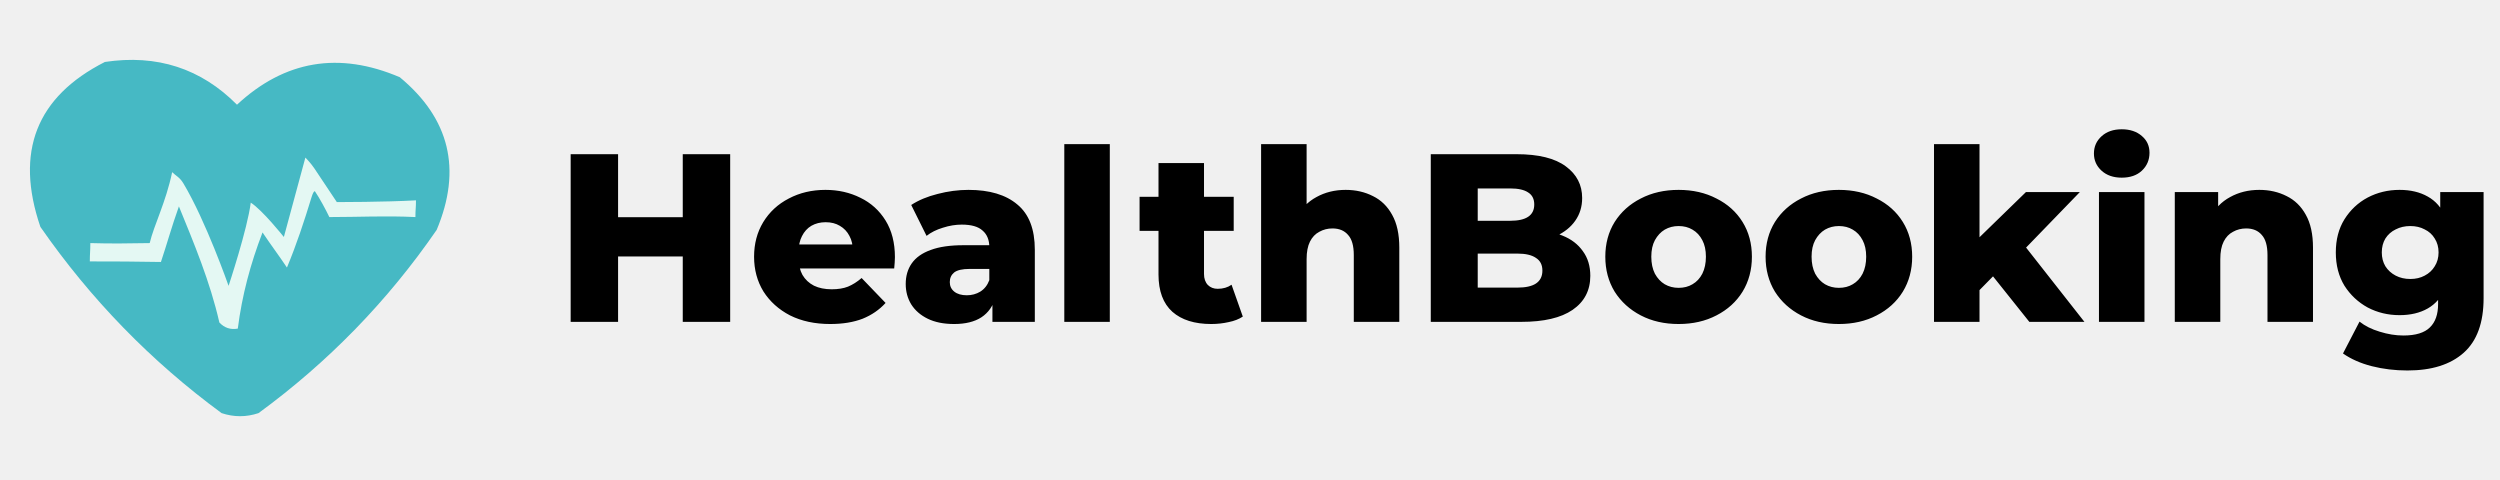
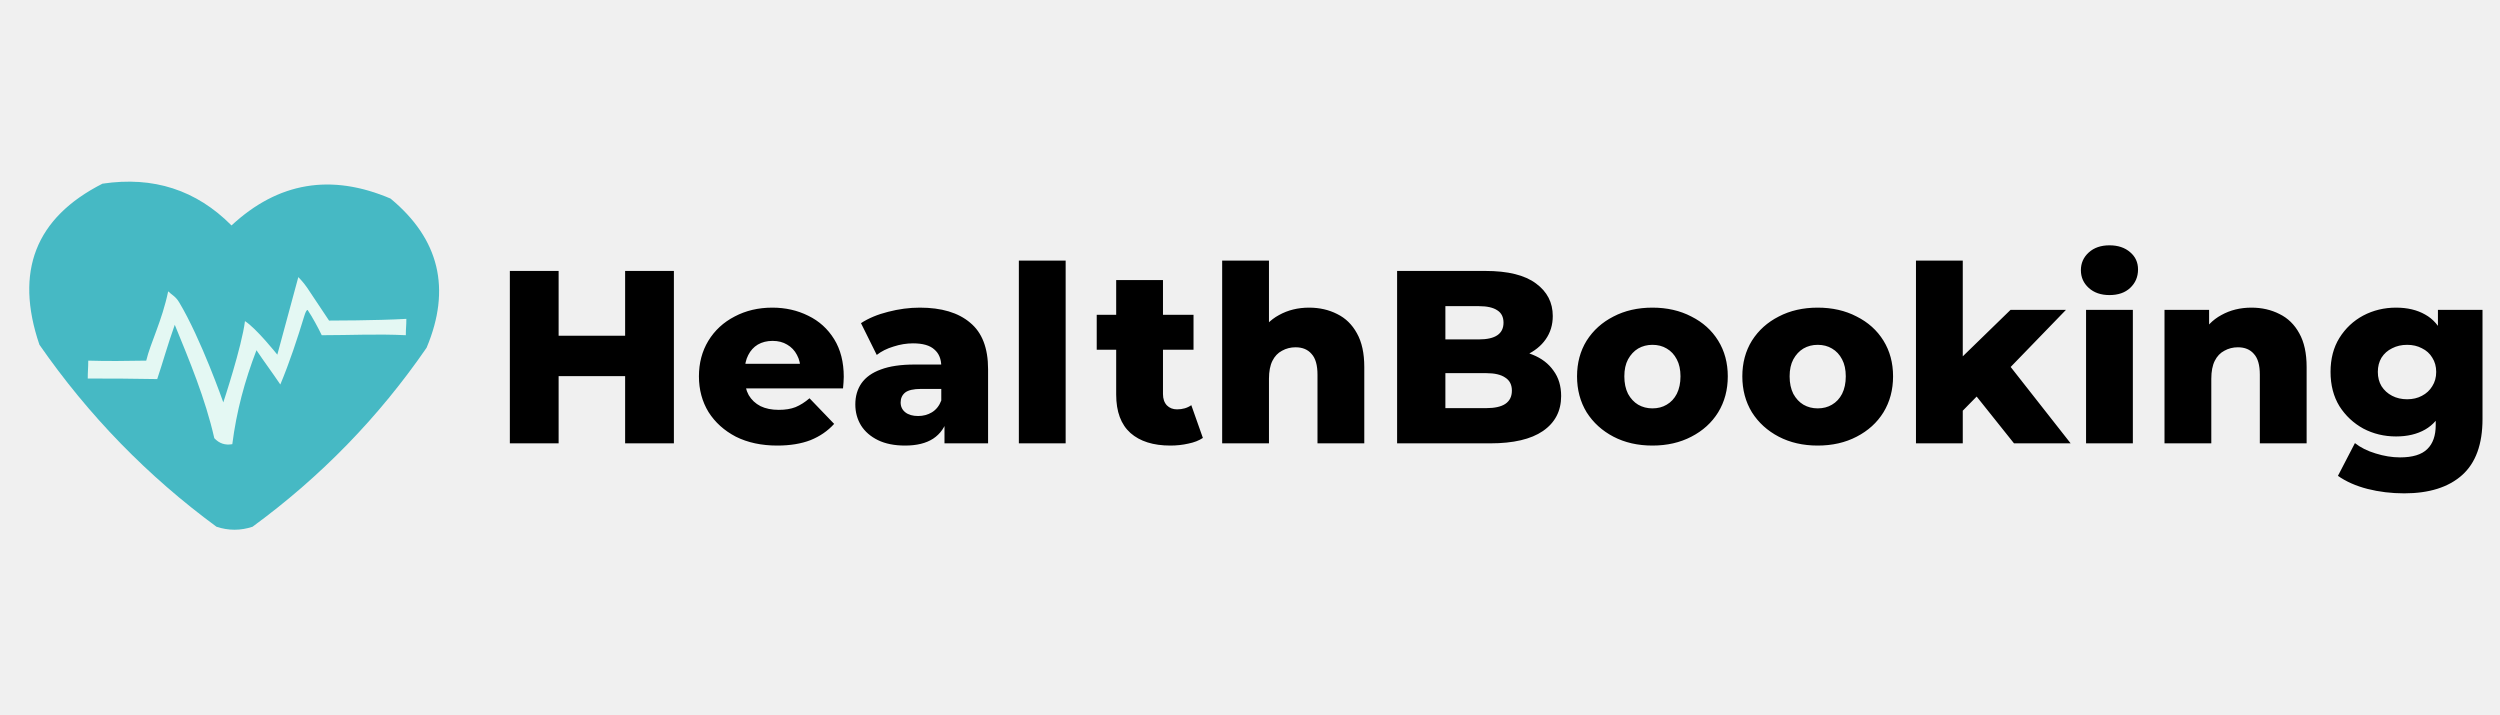
- <svg xmlns="http://www.w3.org/2000/svg" width="334" height="64" viewBox="0 0 334 64" fill="none">
-   <g clip-path="url(#clip0_53_1118)">
-     <path opacity="0.98" fill-rule="evenodd" clip-rule="evenodd" d="M14.013 8.277C20.967 7.234 26.85 9.138 31.661 13.989C38.035 8.07 45.286 6.846 53.413 10.317C60.088 15.848 61.73 22.647 58.338 30.716C51.801 40.207 43.866 48.367 34.534 55.195C32.892 55.74 31.25 55.74 29.609 55.195C20.181 48.27 12.109 39.974 5.394 30.308C1.974 20.278 4.847 12.935 14.013 8.277Z" fill="#42B8C3" />
-     <path fill-rule="evenodd" clip-rule="evenodd" d="M40.798 21.053C40.798 21.053 41.516 21.774 42 22.5C43 24 45 27 45 27C45 27 51.5 27 55.573 26.765C55.573 27.853 55.5 27.912 55.5 29C51.5 28.805 48 29 44 29C43.531 28.017 42.698 26.474 42.073 25.553C42.148 25.647 41.963 25.228 41.619 26.357C40.652 29.525 39.62 32.672 38.335 35.741C37.241 34.109 36.167 32.685 35.073 31.053C33.46 35.26 32.344 39.404 31.769 43.9C30.804 44.079 29.983 43.807 29.306 43.084C28.073 37.645 25.902 32.471 23.902 27.575C22.902 30.383 22.321 32.552 21.5 35C18.451 34.937 15.055 34.925 12 34.925C12 33.837 12.069 33.565 12.069 32.477C15 32.572 17.225 32.51 20 32.477C20.573 30.053 22.154 27.052 23 23C23.5 23.5 23.998 23.663 24.5 24.5C27.5 29.5 30.538 38.189 30.538 38.189C30.538 38.189 33.073 30.553 33.5 27.072C35.052 28.053 37.925 31.661 37.925 31.661L40.798 21.053Z" fill="#E4F8F3" />
-     <path d="M91.216 20.6H97.552V43H91.216V20.6ZM82.576 43H76.24V20.6H82.576V43ZM91.664 34.264H82.128V29.016H91.664V34.264ZM110.921 43.288C108.873 43.288 107.081 42.904 105.545 42.136C104.031 41.347 102.847 40.28 101.993 38.936C101.161 37.571 100.745 36.024 100.745 34.296C100.745 32.568 101.151 31.032 101.961 29.688C102.793 28.323 103.935 27.267 105.385 26.52C106.836 25.752 108.468 25.368 110.281 25.368C111.988 25.368 113.545 25.72 114.953 26.424C116.361 27.107 117.481 28.12 118.313 29.464C119.145 30.808 119.561 32.44 119.561 34.36C119.561 34.573 119.551 34.819 119.529 35.096C119.508 35.373 119.487 35.629 119.465 35.864H105.737V32.664H116.233L113.929 33.56C113.951 32.771 113.801 32.088 113.481 31.512C113.183 30.936 112.756 30.488 112.201 30.168C111.668 29.848 111.039 29.688 110.313 29.688C109.588 29.688 108.948 29.848 108.393 30.168C107.86 30.488 107.444 30.947 107.145 31.544C106.847 32.12 106.697 32.803 106.697 33.592V34.52C106.697 35.373 106.868 36.109 107.209 36.728C107.572 37.347 108.084 37.827 108.745 38.168C109.407 38.488 110.196 38.648 111.113 38.648C111.967 38.648 112.692 38.531 113.289 38.296C113.908 38.04 114.516 37.656 115.113 37.144L118.313 40.472C117.481 41.389 116.457 42.093 115.241 42.584C114.025 43.053 112.585 43.288 110.921 43.288ZM132.588 43V39.768L132.172 38.968V33.016C132.172 32.056 131.873 31.32 131.276 30.808C130.7 30.275 129.772 30.008 128.492 30.008C127.66 30.008 126.817 30.147 125.964 30.424C125.11 30.68 124.385 31.043 123.788 31.512L121.74 27.384C122.721 26.744 123.894 26.253 125.26 25.912C126.646 25.549 128.022 25.368 129.388 25.368C132.204 25.368 134.38 26.019 135.916 27.32C137.473 28.6 138.252 30.616 138.252 33.368V43H132.588ZM127.468 43.288C126.081 43.288 124.908 43.053 123.948 42.584C122.988 42.115 122.252 41.475 121.74 40.664C121.249 39.853 121.004 38.947 121.004 37.944C121.004 36.877 121.27 35.96 121.804 35.192C122.358 34.403 123.201 33.805 124.332 33.4C125.462 32.973 126.924 32.76 128.716 32.76H132.812V35.928H129.548C128.566 35.928 127.873 36.088 127.468 36.408C127.084 36.728 126.892 37.155 126.892 37.688C126.892 38.221 127.094 38.648 127.5 38.968C127.905 39.288 128.46 39.448 129.164 39.448C129.825 39.448 130.422 39.288 130.956 38.968C131.51 38.627 131.916 38.115 132.172 37.432L133.004 39.672C132.684 40.867 132.054 41.773 131.116 42.392C130.198 42.989 128.982 43.288 127.468 43.288ZM142.19 43V19.256H148.27V43H142.19ZM161.815 43.288C159.596 43.288 157.868 42.744 156.631 41.656C155.393 40.547 154.775 38.883 154.775 36.664V21.784H160.855V36.6C160.855 37.219 161.025 37.709 161.367 38.072C161.708 38.413 162.145 38.584 162.679 38.584C163.404 38.584 164.023 38.403 164.535 38.04L166.039 42.296C165.527 42.637 164.897 42.883 164.151 43.032C163.404 43.203 162.625 43.288 161.815 43.288ZM152.247 30.84V26.296H164.823V30.84H152.247ZM179.779 25.368C181.123 25.368 182.339 25.645 183.427 26.2C184.515 26.733 185.369 27.565 185.987 28.696C186.627 29.827 186.947 31.288 186.947 33.08V43H180.867V34.072C180.867 32.835 180.611 31.939 180.099 31.384C179.609 30.808 178.915 30.52 178.019 30.52C177.379 30.52 176.793 30.669 176.259 30.968C175.726 31.245 175.31 31.683 175.011 32.28C174.713 32.877 174.563 33.656 174.563 34.616V43H168.483V19.256H174.563V30.584L173.155 29.144C173.817 27.885 174.723 26.947 175.875 26.328C177.027 25.688 178.329 25.368 179.779 25.368ZM191.152 43V20.6H202.608C205.552 20.6 207.75 21.144 209.2 22.232C210.651 23.299 211.376 24.707 211.376 26.456C211.376 27.608 211.067 28.621 210.448 29.496C209.851 30.349 208.998 31.032 207.889 31.544C206.801 32.035 205.499 32.28 203.984 32.28L204.624 30.744C206.203 30.744 207.579 30.989 208.752 31.48C209.926 31.949 210.832 32.643 211.472 33.56C212.134 34.456 212.465 35.555 212.465 36.856C212.465 38.797 211.675 40.312 210.097 41.4C208.539 42.467 206.256 43 203.248 43H191.152ZM197.424 38.424H202.736C203.824 38.424 204.646 38.243 205.2 37.88C205.776 37.496 206.064 36.92 206.064 36.152C206.064 35.384 205.776 34.819 205.2 34.456C204.646 34.072 203.824 33.88 202.736 33.88H196.976V29.496H201.776C202.843 29.496 203.643 29.315 204.176 28.952C204.71 28.589 204.976 28.045 204.976 27.32C204.976 26.595 204.71 26.061 204.176 25.72C203.643 25.357 202.843 25.176 201.776 25.176H197.424V38.424ZM224.262 43.288C222.364 43.288 220.678 42.904 219.206 42.136C217.734 41.368 216.572 40.312 215.718 38.968C214.886 37.603 214.47 36.045 214.47 34.296C214.47 32.547 214.886 31 215.718 29.656C216.572 28.312 217.734 27.267 219.206 26.52C220.678 25.752 222.364 25.368 224.262 25.368C226.161 25.368 227.846 25.752 229.318 26.52C230.812 27.267 231.974 28.312 232.806 29.656C233.638 31 234.054 32.547 234.054 34.296C234.054 36.045 233.638 37.603 232.806 38.968C231.974 40.312 230.812 41.368 229.318 42.136C227.846 42.904 226.161 43.288 224.262 43.288ZM224.262 38.456C224.966 38.456 225.585 38.296 226.118 37.976C226.673 37.656 227.11 37.187 227.43 36.568C227.75 35.928 227.91 35.171 227.91 34.296C227.91 33.421 227.75 32.685 227.43 32.088C227.11 31.469 226.673 31 226.118 30.68C225.585 30.36 224.966 30.2 224.262 30.2C223.58 30.2 222.961 30.36 222.406 30.68C221.873 31 221.436 31.469 221.094 32.088C220.774 32.685 220.614 33.421 220.614 34.296C220.614 35.171 220.774 35.928 221.094 36.568C221.436 37.187 221.873 37.656 222.406 37.976C222.961 38.296 223.58 38.456 224.262 38.456ZM245.675 43.288C243.776 43.288 242.091 42.904 240.619 42.136C239.147 41.368 237.984 40.312 237.131 38.968C236.299 37.603 235.883 36.045 235.883 34.296C235.883 32.547 236.299 31 237.131 29.656C237.984 28.312 239.147 27.267 240.619 26.52C242.091 25.752 243.776 25.368 245.675 25.368C247.573 25.368 249.259 25.752 250.731 26.52C252.224 27.267 253.387 28.312 254.219 29.656C255.051 31 255.467 32.547 255.467 34.296C255.467 36.045 255.051 37.603 254.219 38.968C253.387 40.312 252.224 41.368 250.731 42.136C249.259 42.904 247.573 43.288 245.675 43.288ZM245.675 38.456C246.379 38.456 246.997 38.296 247.531 37.976C248.085 37.656 248.523 37.187 248.843 36.568C249.163 35.928 249.323 35.171 249.323 34.296C249.323 33.421 249.163 32.685 248.843 32.088C248.523 31.469 248.085 31 247.531 30.68C246.997 30.36 246.379 30.2 245.675 30.2C244.992 30.2 244.373 30.36 243.819 30.68C243.285 31 242.848 31.469 242.507 32.088C242.187 32.685 242.027 33.421 242.027 34.296C242.027 35.171 242.187 35.928 242.507 36.568C242.848 37.187 243.285 37.656 243.819 37.976C244.373 38.296 244.992 38.456 245.675 38.456ZM263.439 39.8L263.599 32.536L270.671 25.656H277.871L270.031 33.752L266.927 36.248L263.439 39.8ZM258.383 43V19.256H264.463V43H258.383ZM271.119 43L265.807 36.344L269.583 31.672L278.479 43H271.119ZM280.421 43V25.656H286.501V43H280.421ZM283.461 23.736C282.351 23.736 281.455 23.427 280.773 22.808C280.09 22.189 279.749 21.421 279.749 20.504C279.749 19.587 280.09 18.819 280.773 18.2C281.455 17.581 282.351 17.272 283.461 17.272C284.57 17.272 285.466 17.571 286.149 18.168C286.831 18.744 287.173 19.491 287.173 20.408C287.173 21.368 286.831 22.168 286.149 22.808C285.487 23.427 284.591 23.736 283.461 23.736ZM301.848 25.368C303.192 25.368 304.408 25.645 305.496 26.2C306.584 26.733 307.437 27.565 308.056 28.696C308.696 29.827 309.016 31.288 309.016 33.08V43H302.936V34.072C302.936 32.835 302.68 31.939 302.168 31.384C301.677 30.808 300.984 30.52 300.088 30.52C299.448 30.52 298.861 30.669 298.328 30.968C297.795 31.245 297.379 31.683 297.08 32.28C296.781 32.877 296.632 33.656 296.632 34.616V43H290.552V25.656H296.344V30.584L295.224 29.144C295.885 27.885 296.792 26.947 297.944 26.328C299.096 25.688 300.397 25.368 301.848 25.368ZM321.632 49.496C319.968 49.496 318.379 49.304 316.864 48.92C315.371 48.536 314.091 47.971 313.024 47.224L315.232 42.968C315.957 43.544 316.853 43.992 317.92 44.312C319.008 44.653 320.064 44.824 321.088 44.824C322.731 44.824 323.915 44.461 324.64 43.736C325.365 43.032 325.728 41.997 325.728 40.632V38.584L326.048 33.72L326.016 28.824V25.656H331.808V39.832C331.808 43.117 330.923 45.549 329.152 47.128C327.381 48.707 324.875 49.496 321.632 49.496ZM320.576 42.104C319.04 42.104 317.621 41.763 316.32 41.08C315.04 40.376 314.005 39.405 313.216 38.168C312.448 36.909 312.064 35.427 312.064 33.72C312.064 32.013 312.448 30.541 313.216 29.304C314.005 28.045 315.04 27.075 316.32 26.392C317.621 25.709 319.04 25.368 320.576 25.368C322.048 25.368 323.307 25.667 324.352 26.264C325.397 26.84 326.187 27.747 326.72 28.984C327.275 30.221 327.552 31.8 327.552 33.72C327.552 35.64 327.275 37.219 326.72 38.456C326.187 39.693 325.397 40.611 324.352 41.208C323.307 41.805 322.048 42.104 320.576 42.104ZM322.016 37.272C322.741 37.272 323.381 37.123 323.936 36.824C324.512 36.525 324.96 36.109 325.28 35.576C325.621 35.043 325.792 34.424 325.792 33.72C325.792 33.016 325.621 32.397 325.28 31.864C324.96 31.331 324.512 30.925 323.936 30.648C323.381 30.349 322.741 30.2 322.016 30.2C321.291 30.2 320.64 30.349 320.064 30.648C319.488 30.925 319.029 31.331 318.688 31.864C318.368 32.397 318.208 33.016 318.208 33.72C318.208 34.424 318.368 35.043 318.688 35.576C319.029 36.109 319.488 36.525 320.064 36.824C320.64 37.123 321.291 37.272 322.016 37.272Z" fill="black" />
-   </g>
-   <defs>
-     <clipPath id="clip0_53_1118">
-       <rect width="334" height="64" fill="white" />
-     </clipPath>
-   </defs>
+ <svg xmlns="http://www.w3.org/2000/svg" width="203" height="58" viewBox="0 0 203 58" fill="none">
+   <path opacity="0.98" fill-rule="evenodd" clip-rule="evenodd" d="M8.32 14.915C12.449 14.295 15.942 15.425 18.799 18.306C22.584 14.791 26.889 14.065 31.714 16.126C35.677 19.41 36.652 23.447 34.638 28.238C30.757 33.873 26.045 38.718 20.504 42.772C19.53 43.095 18.555 43.095 17.58 42.772C11.982 38.66 7.19 33.735 3.203 27.995C1.172 22.04 2.878 17.68 8.32 14.915Z" fill="#42B8C3" />
+   <path fill-rule="evenodd" clip-rule="evenodd" d="M24.224 22.5C24.224 22.5 24.65 22.928 24.938 23.359C25.531 24.25 26.719 26.031 26.719 26.031C26.719 26.031 30.578 26.031 32.996 25.892C32.996 26.537 32.953 26.573 32.953 27.219C30.578 27.103 28.5 27.219 26.125 27.219C25.847 26.635 25.352 25.719 24.981 25.172C25.026 25.228 24.916 24.979 24.711 25.649C24.137 27.53 23.524 29.399 22.762 31.221C22.112 30.252 21.474 29.407 20.825 28.438C19.867 30.936 19.204 33.396 18.863 36.066C18.29 36.172 17.803 36.011 17.401 35.581C16.669 32.352 15.379 29.28 14.192 26.373C13.598 28.04 13.253 29.328 12.766 30.781C10.955 30.744 8.939 30.736 7.125 30.736C7.125 30.091 7.166 29.929 7.166 29.283C8.906 29.34 10.227 29.302 11.875 29.283C12.215 27.844 13.154 26.062 13.656 23.656C13.953 23.953 14.249 24.05 14.547 24.547C16.328 27.515 18.132 32.674 18.132 32.674C18.132 32.674 19.637 28.141 19.891 26.074C20.812 26.657 22.518 28.799 22.518 28.799L24.224 22.5Z" fill="#E4F8F3" />
+   <path d="M50.76 22H54.72V36H50.76V22ZM45.36 36H41.4V22H45.36V36ZM51.04 30.54H45.08V27.26H51.04V30.54ZM63.113 36.18C61.833 36.18 60.713 35.94 59.753 35.46C58.807 34.967 58.067 34.3 57.533 33.46C57.013 32.607 56.753 31.64 56.753 30.56C56.753 29.48 57.007 28.52 57.513 27.68C58.033 26.827 58.747 26.167 59.653 25.7C60.56 25.22 61.58 24.98 62.713 24.98C63.78 24.98 64.753 25.2 65.633 25.64C66.513 26.067 67.213 26.7 67.733 27.54C68.253 28.38 68.513 29.4 68.513 30.6C68.513 30.733 68.507 30.887 68.493 31.06C68.48 31.233 68.467 31.393 68.453 31.54H59.873V29.54H66.433L64.993 30.1C65.007 29.607 64.913 29.18 64.713 28.82C64.527 28.46 64.26 28.18 63.913 27.98C63.58 27.78 63.187 27.68 62.733 27.68C62.28 27.68 61.88 27.78 61.533 27.98C61.2 28.18 60.94 28.467 60.753 28.84C60.567 29.2 60.473 29.627 60.473 30.12V30.7C60.473 31.233 60.58 31.693 60.793 32.08C61.02 32.467 61.34 32.767 61.753 32.98C62.167 33.18 62.66 33.28 63.233 33.28C63.767 33.28 64.22 33.207 64.593 33.06C64.98 32.9 65.36 32.66 65.733 32.34L67.733 34.42C67.213 34.993 66.573 35.433 65.813 35.74C65.053 36.033 64.153 36.18 63.113 36.18ZM76.692 36V33.98L76.432 33.48V29.76C76.432 29.16 76.246 28.7 75.872 28.38C75.512 28.047 74.932 27.88 74.132 27.88C73.612 27.88 73.086 27.967 72.552 28.14C72.019 28.3 71.566 28.527 71.192 28.82L69.912 26.24C70.526 25.84 71.259 25.533 72.112 25.32C72.979 25.093 73.839 24.98 74.692 24.98C76.452 24.98 77.812 25.387 78.772 26.2C79.746 27 80.232 28.26 80.232 29.98V36H76.692ZM73.492 36.18C72.626 36.18 71.892 36.033 71.292 35.74C70.692 35.447 70.232 35.047 69.912 34.54C69.606 34.033 69.452 33.467 69.452 32.84C69.452 32.173 69.619 31.6 69.952 31.12C70.299 30.627 70.826 30.253 71.532 30C72.239 29.733 73.152 29.6 74.272 29.6H76.832V31.58H74.792C74.179 31.58 73.746 31.68 73.492 31.88C73.252 32.08 73.132 32.347 73.132 32.68C73.132 33.013 73.259 33.28 73.512 33.48C73.766 33.68 74.112 33.78 74.552 33.78C74.966 33.78 75.339 33.68 75.672 33.48C76.019 33.267 76.272 32.947 76.432 32.52L76.952 33.92C76.752 34.667 76.359 35.233 75.772 35.62C75.199 35.993 74.439 36.18 73.492 36.18ZM82.731 36V21.16H86.531V36H82.731ZM95.034 36.18C93.648 36.18 92.568 35.84 91.794 35.16C91.021 34.467 90.634 33.427 90.634 32.04V22.74H94.434V32C94.434 32.387 94.541 32.693 94.754 32.92C94.968 33.133 95.241 33.24 95.574 33.24C96.028 33.24 96.414 33.127 96.734 32.9L97.674 35.56C97.354 35.773 96.961 35.927 96.494 36.02C96.028 36.127 95.541 36.18 95.034 36.18ZM89.054 28.4V25.56H96.914V28.4H89.054ZM106.3 24.98C107.14 24.98 107.9 25.153 108.58 25.5C109.26 25.833 109.793 26.353 110.18 27.06C110.58 27.767 110.78 28.68 110.78 29.8V36H106.98V30.42C106.98 29.647 106.82 29.087 106.5 28.74C106.193 28.38 105.76 28.2 105.2 28.2C104.8 28.2 104.433 28.293 104.1 28.48C103.766 28.653 103.506 28.927 103.32 29.3C103.133 29.673 103.04 30.16 103.04 30.76V36H99.24V21.16H103.04V28.24L102.16 27.34C102.573 26.553 103.14 25.967 103.86 25.58C104.58 25.18 105.393 24.98 106.3 24.98ZM113.445 36V22H120.605C122.445 22 123.819 22.34 124.725 23.02C125.632 23.687 126.085 24.567 126.085 25.66C126.085 26.38 125.892 27.013 125.505 27.56C125.132 28.093 124.599 28.52 123.905 28.84C123.225 29.147 122.412 29.3 121.465 29.3L121.865 28.34C122.852 28.34 123.712 28.493 124.445 28.8C125.179 29.093 125.745 29.527 126.145 30.1C126.559 30.66 126.765 31.347 126.765 32.16C126.765 33.373 126.272 34.32 125.285 35C124.312 35.667 122.885 36 121.005 36H113.445ZM117.365 33.14H120.685C121.365 33.14 121.879 33.027 122.225 32.8C122.585 32.56 122.765 32.2 122.765 31.72C122.765 31.24 122.585 30.887 122.225 30.66C121.879 30.42 121.365 30.3 120.685 30.3H117.085V27.56H120.085C120.752 27.56 121.252 27.447 121.585 27.22C121.919 26.993 122.085 26.653 122.085 26.2C122.085 25.747 121.919 25.413 121.585 25.2C121.252 24.973 120.752 24.86 120.085 24.86H117.365V33.14ZM134.176 36.18C132.99 36.18 131.936 35.94 131.016 35.46C130.096 34.98 129.37 34.32 128.836 33.48C128.316 32.627 128.056 31.653 128.056 30.56C128.056 29.467 128.316 28.5 128.836 27.66C129.37 26.82 130.096 26.167 131.016 25.7C131.936 25.22 132.99 24.98 134.176 24.98C135.363 24.98 136.416 25.22 137.336 25.7C138.27 26.167 138.996 26.82 139.516 27.66C140.036 28.5 140.296 29.467 140.296 30.56C140.296 31.653 140.036 32.627 139.516 33.48C138.996 34.32 138.27 34.98 137.336 35.46C136.416 35.94 135.363 36.18 134.176 36.18ZM134.176 33.16C134.616 33.16 135.003 33.06 135.336 32.86C135.683 32.66 135.956 32.367 136.156 31.98C136.356 31.58 136.456 31.107 136.456 30.56C136.456 30.013 136.356 29.553 136.156 29.18C135.956 28.793 135.683 28.5 135.336 28.3C135.003 28.1 134.616 28 134.176 28C133.75 28 133.363 28.1 133.016 28.3C132.683 28.5 132.41 28.793 132.196 29.18C131.996 29.553 131.896 30.013 131.896 30.56C131.896 31.107 131.996 31.58 132.196 31.98C132.41 32.367 132.683 32.66 133.016 32.86C133.363 33.06 133.75 33.16 134.176 33.16ZM147.597 36.18C146.41 36.18 145.357 35.94 144.437 35.46C143.517 34.98 142.79 34.32 142.257 33.48C141.737 32.627 141.477 31.653 141.477 30.56C141.477 29.467 141.737 28.5 142.257 27.66C142.79 26.82 143.517 26.167 144.437 25.7C145.357 25.22 146.41 24.98 147.597 24.98C148.783 24.98 149.837 25.22 150.757 25.7C151.69 26.167 152.417 26.82 152.937 27.66C153.457 28.5 153.717 29.467 153.717 30.56C153.717 31.653 153.457 32.627 152.937 33.48C152.417 34.32 151.69 34.98 150.757 35.46C149.837 35.94 148.783 36.18 147.597 36.18ZM147.597 33.16C148.037 33.16 148.423 33.06 148.757 32.86C149.103 32.66 149.377 32.367 149.577 31.98C149.777 31.58 149.877 31.107 149.877 30.56C149.877 30.013 149.777 29.553 149.577 29.18C149.377 28.793 149.103 28.5 148.757 28.3C148.423 28.1 148.037 28 147.597 28C147.17 28 146.783 28.1 146.437 28.3C146.103 28.5 145.83 28.793 145.617 29.18C145.417 29.553 145.317 30.013 145.317 30.56C145.317 31.107 145.417 31.58 145.617 31.98C145.83 32.367 146.103 32.66 146.437 32.86C146.783 33.06 147.17 33.16 147.597 33.16ZM158.737 34L158.837 29.46L163.257 25.16H167.757L162.857 30.22L160.917 31.78L158.737 34ZM155.577 36V21.16H159.377V36H155.577ZM163.537 36L160.217 31.84L162.577 28.92L168.137 36H163.537ZM169.388 36V25.16H173.188V36H169.388ZM171.288 23.96C170.595 23.96 170.035 23.767 169.608 23.38C169.181 22.993 168.968 22.513 168.968 21.94C168.968 21.367 169.181 20.887 169.608 20.5C170.035 20.113 170.595 19.92 171.288 19.92C171.981 19.92 172.541 20.107 172.968 20.48C173.395 20.84 173.608 21.307 173.608 21.88C173.608 22.48 173.395 22.98 172.968 23.38C172.555 23.767 171.995 23.96 171.288 23.96ZM182.818 24.98C183.658 24.98 184.418 25.153 185.098 25.5C185.778 25.833 186.311 26.353 186.698 27.06C187.098 27.767 187.298 28.68 187.298 29.8V36H183.498V30.42C183.498 29.647 183.338 29.087 183.018 28.74C182.711 28.38 182.278 28.2 181.718 28.2C181.318 28.2 180.951 28.293 180.618 28.48C180.284 28.653 180.024 28.927 179.838 29.3C179.651 29.673 179.558 30.16 179.558 30.76V36H175.758V25.16H179.378V28.24L178.678 27.34C179.091 26.553 179.658 25.967 180.378 25.58C181.098 25.18 181.911 24.98 182.818 24.98ZM195.22 40.06C194.18 40.06 193.187 39.94 192.24 39.7C191.307 39.46 190.507 39.107 189.84 38.64L191.22 35.98C191.673 36.34 192.233 36.62 192.9 36.82C193.58 37.033 194.24 37.14 194.88 37.14C195.907 37.14 196.647 36.913 197.1 36.46C197.553 36.02 197.78 35.373 197.78 34.52V33.24L197.98 30.2L197.96 27.14V25.16H201.58V34.02C201.58 36.073 201.027 37.593 199.92 38.58C198.813 39.567 197.247 40.06 195.22 40.06ZM194.56 35.44C193.6 35.44 192.713 35.227 191.9 34.8C191.1 34.36 190.453 33.753 189.96 32.98C189.48 32.193 189.24 31.267 189.24 30.2C189.24 29.133 189.48 28.213 189.96 27.44C190.453 26.653 191.1 26.047 191.9 25.62C192.713 25.193 193.6 24.98 194.56 24.98C195.48 24.98 196.267 25.167 196.92 25.54C197.573 25.9 198.067 26.467 198.4 27.24C198.747 28.013 198.92 29 198.92 30.2C198.92 31.4 198.747 32.387 198.4 33.16C198.067 33.933 197.573 34.507 196.92 34.88C196.267 35.253 195.48 35.44 194.56 35.44ZM195.46 32.42C195.913 32.42 196.313 32.327 196.66 32.14C197.02 31.953 197.3 31.693 197.5 31.36C197.713 31.027 197.82 30.64 197.82 30.2C197.82 29.76 197.713 29.373 197.5 29.04C197.3 28.707 197.02 28.453 196.66 28.28C196.313 28.093 195.913 28 195.46 28C195.007 28 194.6 28.093 194.24 28.28C193.88 28.453 193.593 28.707 193.38 29.04C193.18 29.373 193.08 29.76 193.08 30.2C193.08 30.64 193.18 31.027 193.38 31.36C193.593 31.693 193.88 31.953 194.24 32.14C194.6 32.327 195.007 32.42 195.46 32.42Z" fill="black" />
</svg>
